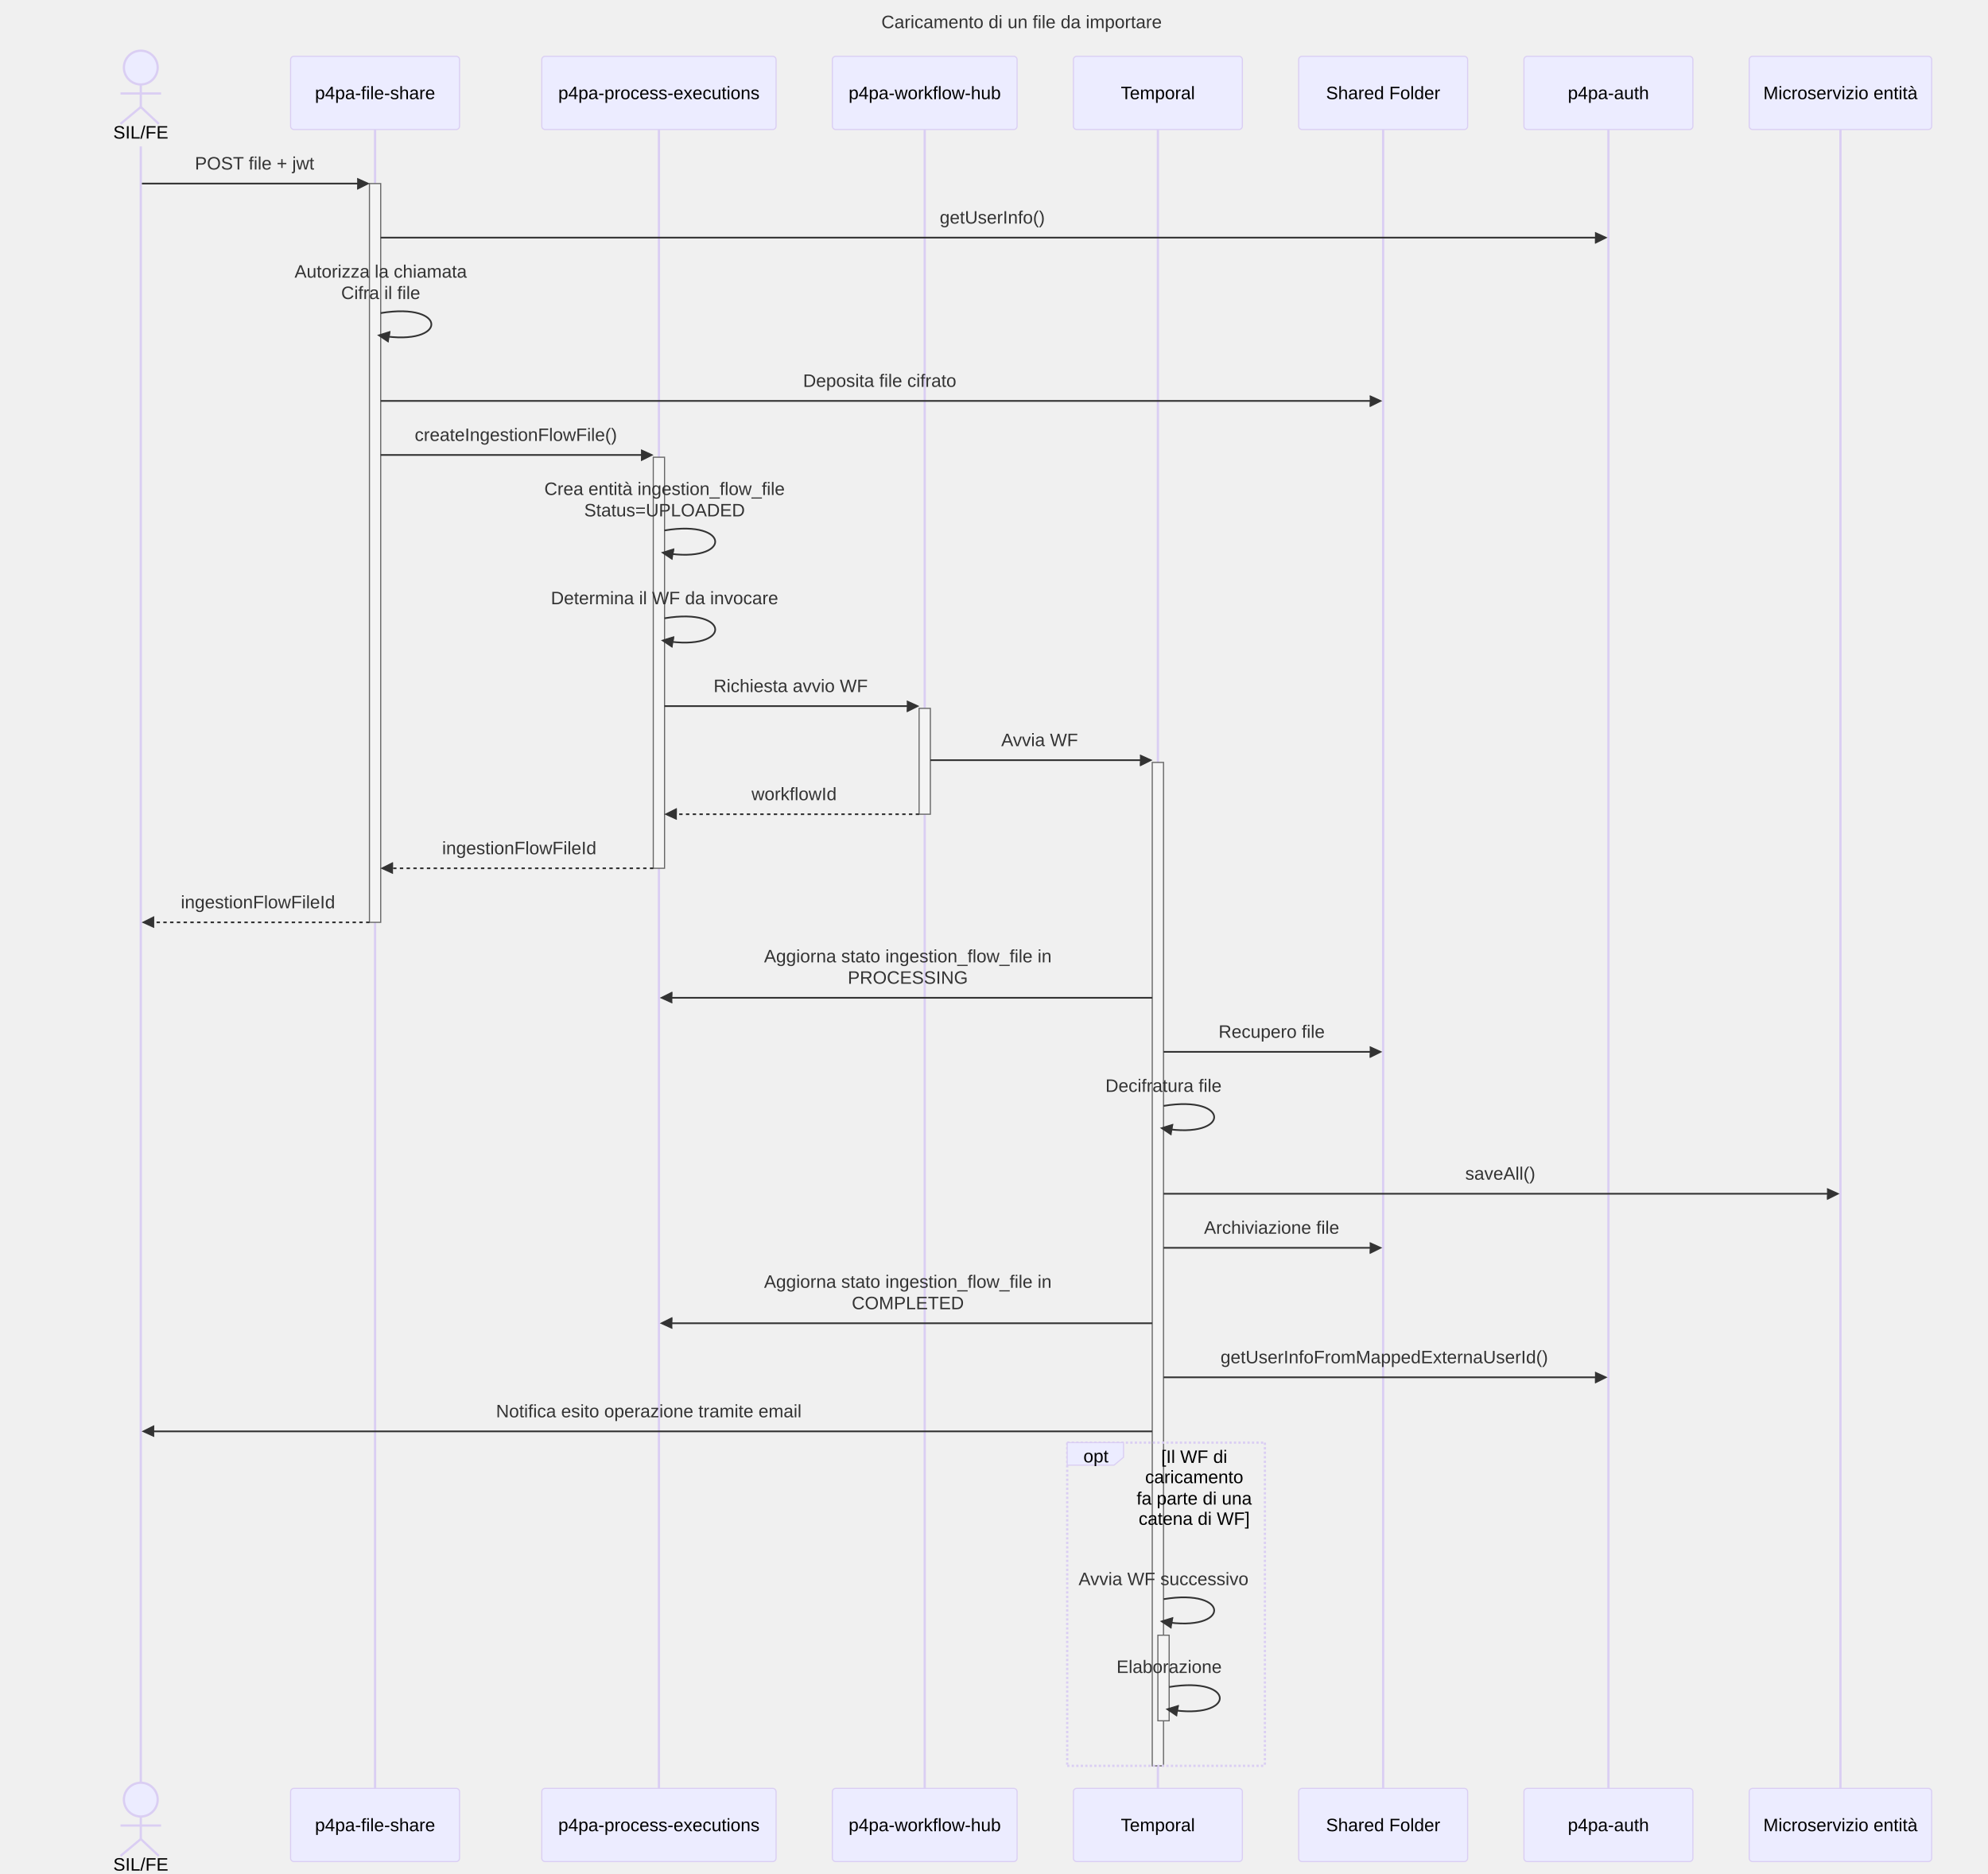
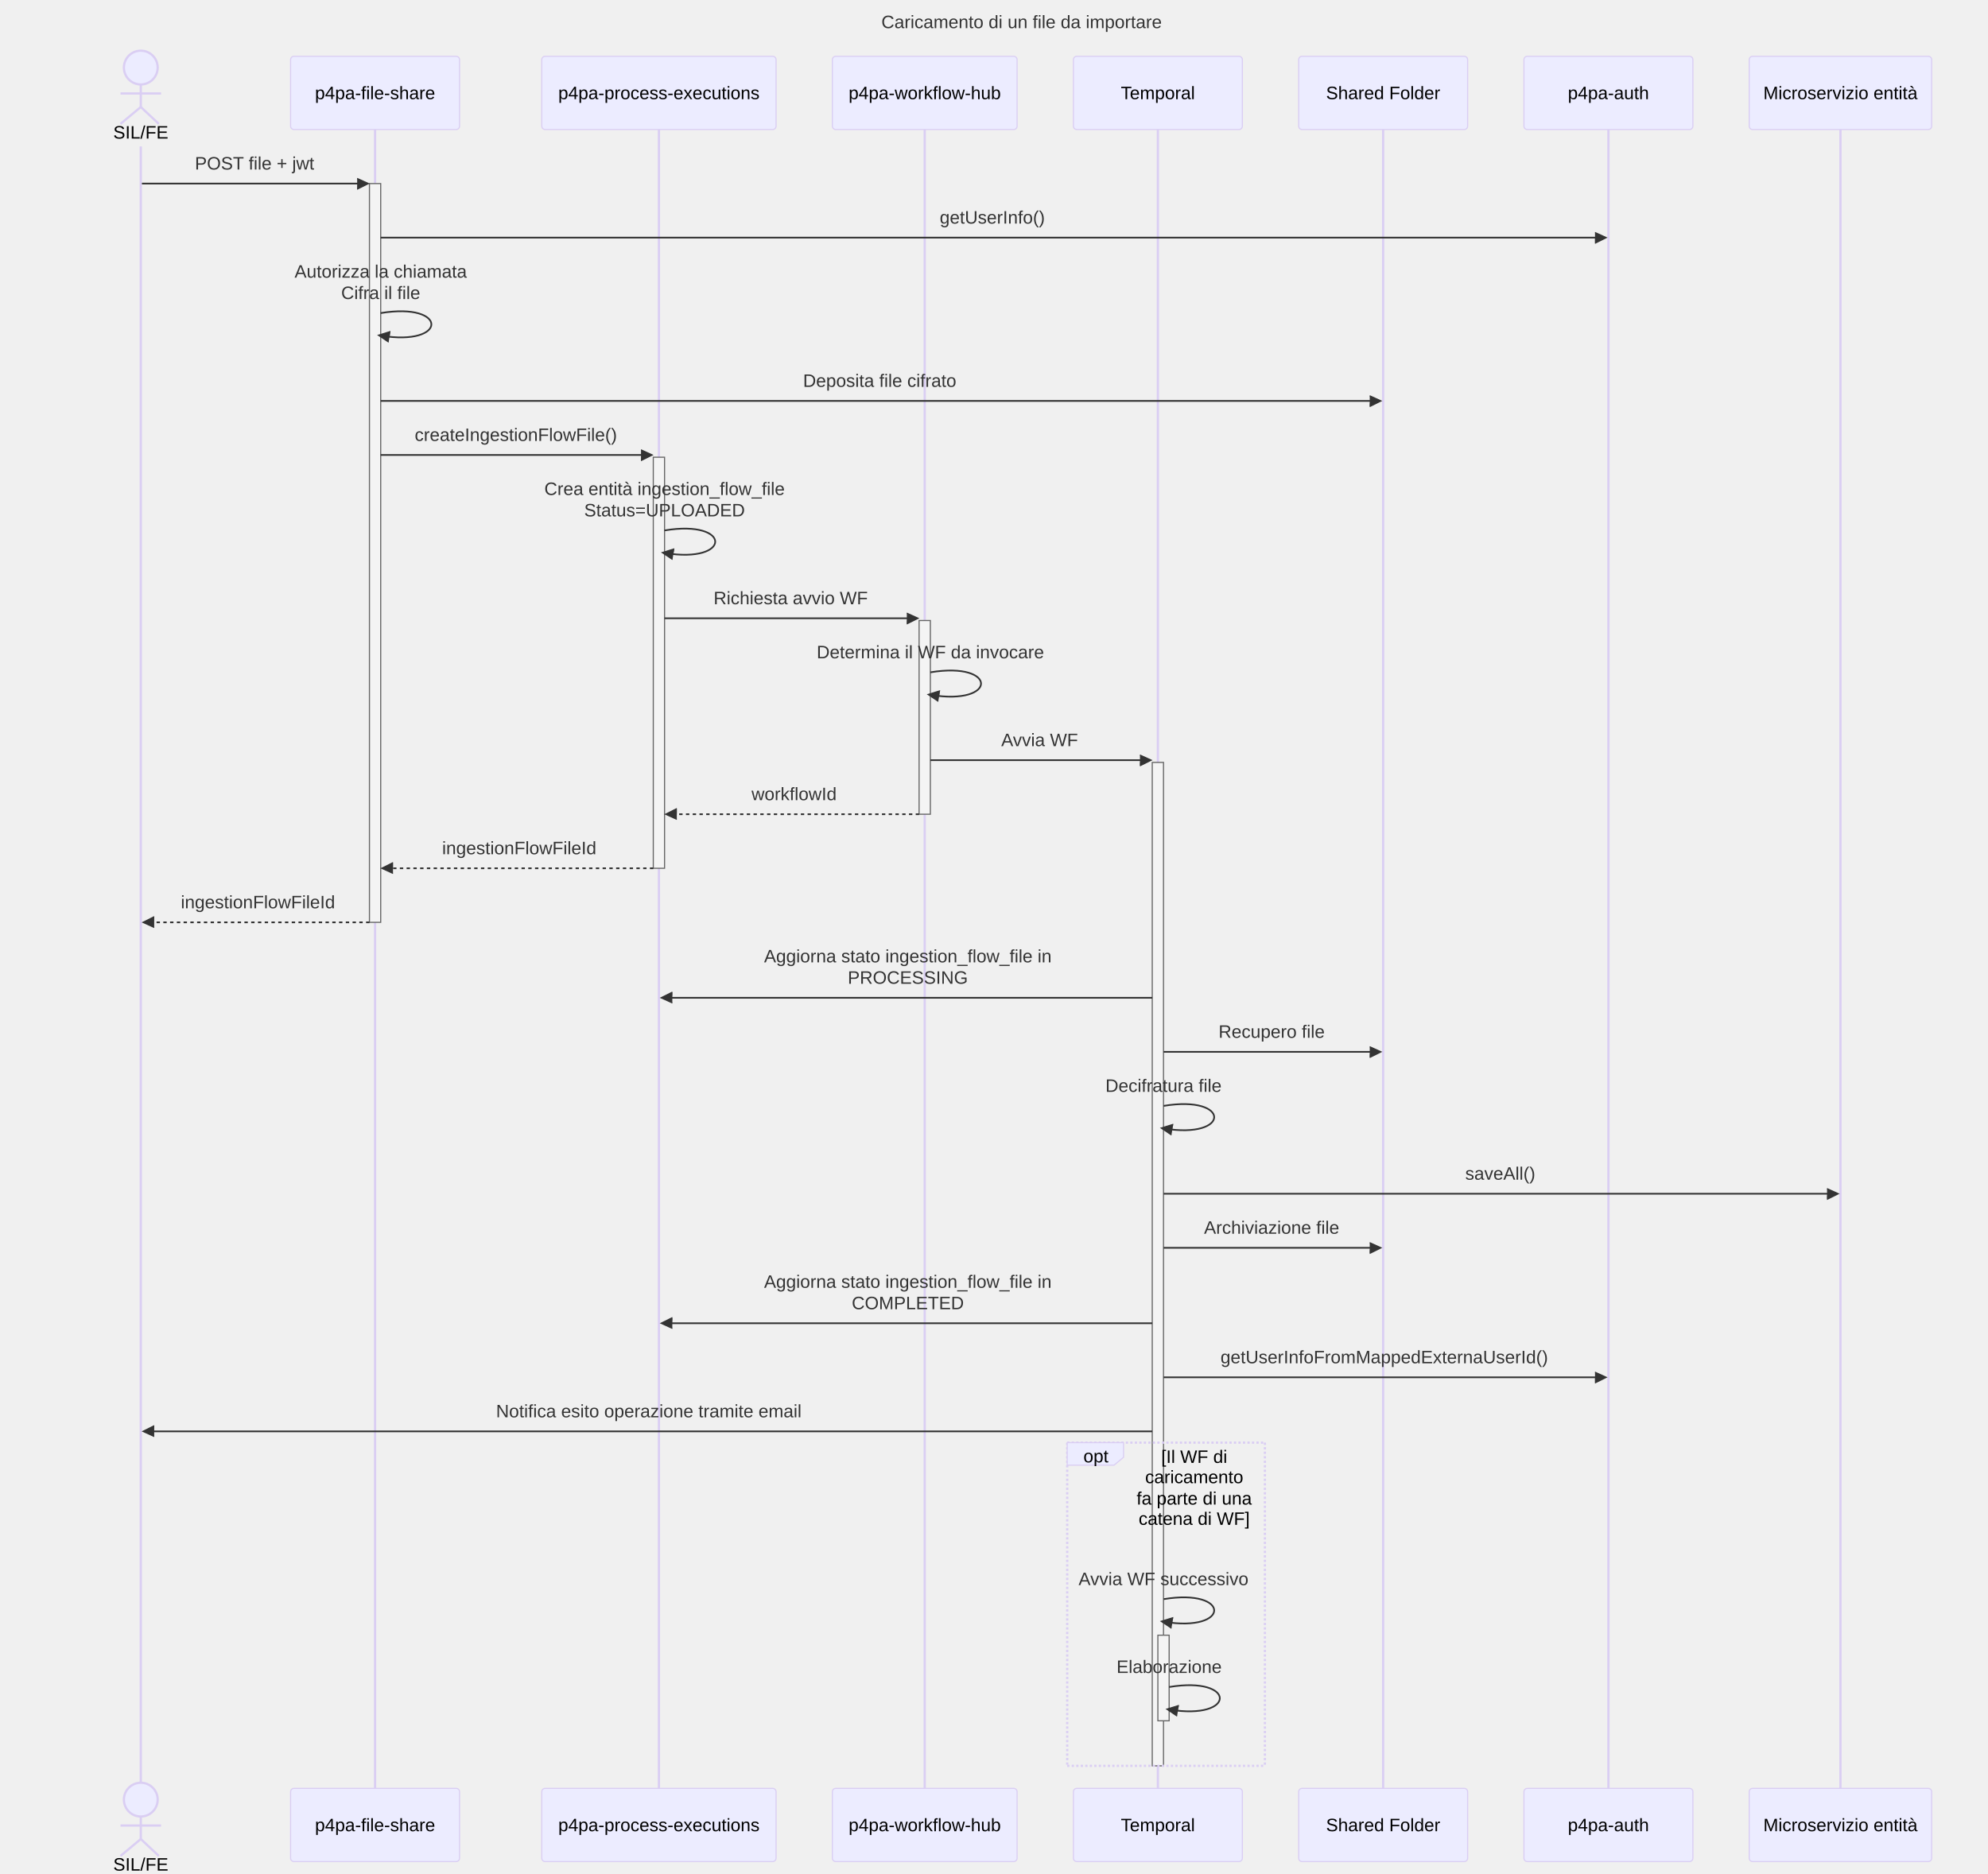
<svg xmlns="http://www.w3.org/2000/svg" aria-roledescription="sequence" role="graphics-document document" viewBox="-50 -50 1765 1664" style="max-width: 100%;" width="100%" id="graph-div" height="100%">
  <g>
    <rect class="actor actor-bottom" ry="3" rx="3" name="MS_ENTITY" height="65" width="162" stroke="#666" fill="#eaeaea" y="1538" x="1503" />
    <text style="text-anchor: middle; font-size: 16px; font-weight: 400;" class="actor actor-box" alignment-baseline="central" dominant-baseline="central" y="1570.5" x="1584">
      <tspan dy="0" x="1584">Microservizio entità</tspan>
    </text>
  </g>
  <g>
    <rect class="actor actor-bottom" ry="3" rx="3" name="MS_AUTH" height="65" width="150" stroke="#666" fill="#eaeaea" y="1538" x="1303" />
    <text style="text-anchor: middle; font-size: 16px; font-weight: 400;" class="actor actor-box" alignment-baseline="central" dominant-baseline="central" y="1570.5" x="1378">
      <tspan dy="0" x="1378">p4pa-auth</tspan>
    </text>
  </g>
  <g>
    <rect class="actor actor-bottom" ry="3" rx="3" name="SHARED" height="65" width="150" stroke="#666" fill="#eaeaea" y="1538" x="1103" />
    <text style="text-anchor: middle; font-size: 16px; font-weight: 400;" class="actor actor-box" alignment-baseline="central" dominant-baseline="central" y="1570.5" x="1178">
      <tspan dy="0" x="1178">Shared Folder</tspan>
    </text>
  </g>
  <g>
    <rect class="actor actor-bottom" ry="3" rx="3" name="WF" height="65" width="150" stroke="#666" fill="#eaeaea" y="1538" x="903" />
    <text style="text-anchor: middle; font-size: 16px; font-weight: 400;" class="actor actor-box" alignment-baseline="central" dominant-baseline="central" y="1570.5" x="978">
      <tspan dy="0" x="978">Temporal</tspan>
    </text>
  </g>
  <g>
    <rect class="actor actor-bottom" ry="3" rx="3" name="MS_WF" height="65" width="164" stroke="#666" fill="#eaeaea" y="1538" x="689" />
    <text style="text-anchor: middle; font-size: 16px; font-weight: 400;" class="actor actor-box" alignment-baseline="central" dominant-baseline="central" y="1570.5" x="771">
      <tspan dy="0" x="771">p4pa-workflow-hub</tspan>
    </text>
  </g>
  <g>
    <rect class="actor actor-bottom" ry="3" rx="3" name="MS_PROCESS_EXECUTIONS" height="65" width="208" stroke="#666" fill="#eaeaea" y="1538" x="431" />
    <text style="text-anchor: middle; font-size: 16px; font-weight: 400;" class="actor actor-box" alignment-baseline="central" dominant-baseline="central" y="1570.5" x="535">
      <tspan dy="0" x="535">p4pa-process-executions</tspan>
    </text>
  </g>
  <g>
    <rect class="actor actor-bottom" ry="3" rx="3" name="MS_FILESHARE" height="65" width="150" stroke="#666" fill="#eaeaea" y="1538" x="208" />
    <text style="text-anchor: middle; font-size: 16px; font-weight: 400;" class="actor actor-box" alignment-baseline="central" dominant-baseline="central" y="1570.5" x="283">
      <tspan dy="0" x="283">p4pa-file-share</tspan>
    </text>
  </g>
  <g />
  <g>
-     <line name="MS_ENTITY" stroke="#999" stroke-width="0.5px" class="actor-line 200" y2="1538" x2="1584" y1="65" x1="1584" id="actor13730" />
-     <g id="root-13730">
+     <line name="MS_ENTITY" stroke="#999" stroke-width="0.5px" class="actor-line 200" y2="1538" x2="1584" y1="65" x1="1584" id="actor56" />
+     <g id="root-56">
      <rect class="actor actor-top" ry="3" rx="3" name="MS_ENTITY" height="65" width="162" stroke="#666" fill="#eaeaea" y="0" x="1503" />
      <text style="text-anchor: middle; font-size: 16px; font-weight: 400;" class="actor actor-box" alignment-baseline="central" dominant-baseline="central" y="32.5" x="1584">
        <tspan dy="0" x="1584">Microservizio entità</tspan>
      </text>
    </g>
  </g>
  <g>
-     <line name="MS_AUTH" stroke="#999" stroke-width="0.5px" class="actor-line 200" y2="1538" x2="1378" y1="65" x1="1378" id="actor13729" />
-     <g id="root-13729">
+     <line name="MS_AUTH" stroke="#999" stroke-width="0.5px" class="actor-line 200" y2="1538" x2="1378" y1="65" x1="1378" id="actor55" />
+     <g id="root-55">
      <rect class="actor actor-top" ry="3" rx="3" name="MS_AUTH" height="65" width="150" stroke="#666" fill="#eaeaea" y="0" x="1303" />
      <text style="text-anchor: middle; font-size: 16px; font-weight: 400;" class="actor actor-box" alignment-baseline="central" dominant-baseline="central" y="32.5" x="1378">
        <tspan dy="0" x="1378">p4pa-auth</tspan>
      </text>
    </g>
  </g>
  <g>
-     <line name="SHARED" stroke="#999" stroke-width="0.5px" class="actor-line 200" y2="1538" x2="1178" y1="65" x1="1178" id="actor13728" />
-     <g id="root-13728">
+     <line name="SHARED" stroke="#999" stroke-width="0.5px" class="actor-line 200" y2="1538" x2="1178" y1="65" x1="1178" id="actor54" />
+     <g id="root-54">
      <rect class="actor actor-top" ry="3" rx="3" name="SHARED" height="65" width="150" stroke="#666" fill="#eaeaea" y="0" x="1103" />
      <text style="text-anchor: middle; font-size: 16px; font-weight: 400;" class="actor actor-box" alignment-baseline="central" dominant-baseline="central" y="32.5" x="1178">
        <tspan dy="0" x="1178">Shared Folder</tspan>
      </text>
    </g>
  </g>
  <g>
-     <line name="WF" stroke="#999" stroke-width="0.5px" class="actor-line 200" y2="1538" x2="978" y1="65" x1="978" id="actor13727" />
-     <g id="root-13727">
+     <line name="WF" stroke="#999" stroke-width="0.5px" class="actor-line 200" y2="1538" x2="978" y1="65" x1="978" id="actor53" />
+     <g id="root-53">
      <rect class="actor actor-top" ry="3" rx="3" name="WF" height="65" width="150" stroke="#666" fill="#eaeaea" y="0" x="903" />
      <text style="text-anchor: middle; font-size: 16px; font-weight: 400;" class="actor actor-box" alignment-baseline="central" dominant-baseline="central" y="32.5" x="978">
        <tspan dy="0" x="978">Temporal</tspan>
      </text>
    </g>
  </g>
  <g>
-     <line name="MS_WF" stroke="#999" stroke-width="0.5px" class="actor-line 200" y2="1538" x2="771" y1="65" x1="771" id="actor13726" />
-     <g id="root-13726">
+     <line name="MS_WF" stroke="#999" stroke-width="0.5px" class="actor-line 200" y2="1538" x2="771" y1="65" x1="771" id="actor52" />
+     <g id="root-52">
      <rect class="actor actor-top" ry="3" rx="3" name="MS_WF" height="65" width="164" stroke="#666" fill="#eaeaea" y="0" x="689" />
      <text style="text-anchor: middle; font-size: 16px; font-weight: 400;" class="actor actor-box" alignment-baseline="central" dominant-baseline="central" y="32.5" x="771">
        <tspan dy="0" x="771">p4pa-workflow-hub</tspan>
      </text>
    </g>
  </g>
  <g>
-     <line name="MS_PROCESS_EXECUTIONS" stroke="#999" stroke-width="0.5px" class="actor-line 200" y2="1538" x2="535" y1="65" x1="535" id="actor13725" />
-     <g id="root-13725">
+     <line name="MS_PROCESS_EXECUTIONS" stroke="#999" stroke-width="0.5px" class="actor-line 200" y2="1538" x2="535" y1="65" x1="535" id="actor51" />
+     <g id="root-51">
      <rect class="actor actor-top" ry="3" rx="3" name="MS_PROCESS_EXECUTIONS" height="65" width="208" stroke="#666" fill="#eaeaea" y="0" x="431" />
      <text style="text-anchor: middle; font-size: 16px; font-weight: 400;" class="actor actor-box" alignment-baseline="central" dominant-baseline="central" y="32.5" x="535">
        <tspan dy="0" x="535">p4pa-process-executions</tspan>
      </text>
    </g>
  </g>
  <g>
-     <line name="MS_FILESHARE" stroke="#999" stroke-width="0.5px" class="actor-line 200" y2="1538" x2="283" y1="65" x1="283" id="actor13724" />
-     <g id="root-13724">
+     <line name="MS_FILESHARE" stroke="#999" stroke-width="0.5px" class="actor-line 200" y2="1538" x2="283" y1="65" x1="283" id="actor50" />
+     <g id="root-50">
      <rect class="actor actor-top" ry="3" rx="3" name="MS_FILESHARE" height="65" width="150" stroke="#666" fill="#eaeaea" y="0" x="208" />
      <text style="text-anchor: middle; font-size: 16px; font-weight: 400;" class="actor actor-box" alignment-baseline="central" dominant-baseline="central" y="32.5" x="283">
        <tspan dy="0" x="283">p4pa-file-share</tspan>
      </text>
    </g>
  </g>
  <g>
-     <line name="CLIENT" stroke="#999" stroke-width="0.5px" class="actor-line 200" y2="1538" x2="75" y1="80" x1="75" id="actor13723" />
+     <line name="CLIENT" stroke="#999" stroke-width="0.5px" class="actor-line 200" y2="1538" x2="75" y1="80" x1="75" id="actor49" />
  </g>
  <style>#graph-div{font-family:"trebuchet ms",verdana,arial,sans-serif;font-size:16px;fill:#333;}#graph-div .error-icon{fill:#552222;}#graph-div .error-text{fill:#552222;stroke:#552222;}#graph-div .edge-thickness-normal{stroke-width:1px;}#graph-div .edge-thickness-thick{stroke-width:3.5px;}#graph-div .edge-pattern-solid{stroke-dasharray:0;}#graph-div .edge-thickness-invisible{stroke-width:0;fill:none;}#graph-div .edge-pattern-dashed{stroke-dasharray:3;}#graph-div .edge-pattern-dotted{stroke-dasharray:2;}#graph-div .marker{fill:#333333;stroke:#333333;}#graph-div .marker.cross{stroke:#333333;}#graph-div svg{font-family:"trebuchet ms",verdana,arial,sans-serif;font-size:16px;}#graph-div p{margin:0;}#graph-div .actor{stroke:hsl(259.626, 59.777%, 87.902%);fill:#ECECFF;}#graph-div text.actor&gt;tspan{fill:black;stroke:none;}#graph-div .actor-line{stroke:hsl(259.626, 59.777%, 87.902%);}#graph-div .messageLine0{stroke-width:1.5;stroke-dasharray:none;stroke:#333;}#graph-div .messageLine1{stroke-width:1.5;stroke-dasharray:2,2;stroke:#333;}#graph-div #arrowhead path{fill:#333;stroke:#333;}#graph-div .sequenceNumber{fill:white;}#graph-div #sequencenumber{fill:#333;}#graph-div #crosshead path{fill:#333;stroke:#333;}#graph-div .messageText{fill:#333;stroke:none;}#graph-div .labelBox{stroke:hsl(259.626, 59.777%, 87.902%);fill:#ECECFF;}#graph-div .labelText,#graph-div .labelText&gt;tspan{fill:black;stroke:none;}#graph-div .loopText,#graph-div .loopText&gt;tspan{fill:black;stroke:none;}#graph-div .loopLine{stroke-width:2px;stroke-dasharray:2,2;stroke:hsl(259.626, 59.777%, 87.902%);fill:hsl(259.626, 59.777%, 87.902%);}#graph-div .note{stroke:#aaaa33;fill:#fff5ad;}#graph-div .noteText,#graph-div .noteText&gt;tspan{fill:black;stroke:none;}#graph-div .activation0{fill:#f4f4f4;stroke:#666;}#graph-div .activation1{fill:#f4f4f4;stroke:#666;}#graph-div .activation2{fill:#f4f4f4;stroke:#666;}#graph-div .actorPopupMenu{position:absolute;}#graph-div .actorPopupMenuPanel{position:absolute;fill:#ECECFF;box-shadow:0px 8px 16px 0px rgba(0,0,0,0.2);filter:drop-shadow(3px 5px 2px rgb(0 0 0 / 0.4));}#graph-div .actor-man line{stroke:hsl(259.626, 59.777%, 87.902%);fill:#ECECFF;}#graph-div .actor-man circle,#graph-div line{stroke:hsl(259.626, 59.777%, 87.902%);fill:#ECECFF;stroke-width:2px;}#graph-div :root{--mermaid-font-family:"trebuchet ms",verdana,arial,sans-serif;}</style>
  <g />
  <defs>
    <symbol height="24" width="24" id="computer">
      <path d="M2 2v13h20v-13h-20zm18 11h-16v-9h16v9zm-10.228 6l.466-1h3.524l.467 1h-4.457zm14.228 3h-24l2-6h2.104l-1.33 4h18.45l-1.297-4h2.073l2 6zm-5-10h-14v-7h14v7z" transform="scale(.5)" />
    </symbol>
  </defs>
  <defs>
    <symbol clip-rule="evenodd" fill-rule="evenodd" id="database">
      <path d="M12.258.001l.256.004.255.005.253.008.251.01.249.012.247.015.246.016.242.019.241.02.239.023.236.024.233.027.231.028.229.031.225.032.223.034.22.036.217.038.214.04.211.041.208.043.205.045.201.046.198.048.194.05.191.051.187.053.183.054.18.056.175.057.172.059.168.06.163.061.16.063.155.064.15.066.074.033.073.033.071.034.07.034.069.035.068.035.067.035.066.035.064.036.064.036.062.036.06.036.06.037.058.037.058.037.055.038.055.038.053.038.052.038.051.039.05.039.048.039.047.039.045.04.044.04.043.04.041.04.04.041.039.041.037.041.036.041.034.041.033.042.032.042.03.042.029.042.027.042.026.043.024.043.023.043.021.043.02.043.018.044.017.043.015.044.013.044.012.044.011.045.009.044.007.045.006.045.004.045.002.045.001.045v17l-.001.045-.002.045-.004.045-.006.045-.007.045-.009.044-.011.045-.012.044-.013.044-.015.044-.017.043-.018.044-.02.043-.021.043-.023.043-.024.043-.026.043-.027.042-.029.042-.03.042-.032.042-.033.042-.034.041-.036.041-.037.041-.039.041-.04.041-.041.04-.043.04-.044.04-.045.04-.047.039-.048.039-.05.039-.051.039-.052.038-.053.038-.055.038-.055.038-.058.037-.058.037-.06.037-.06.036-.062.036-.064.036-.064.036-.066.035-.067.035-.068.035-.069.035-.07.034-.071.034-.073.033-.074.033-.15.066-.155.064-.16.063-.163.061-.168.06-.172.059-.175.057-.18.056-.183.054-.187.053-.191.051-.194.05-.198.048-.201.046-.205.045-.208.043-.211.041-.214.04-.217.038-.22.036-.223.034-.225.032-.229.031-.231.028-.233.027-.236.024-.239.023-.241.02-.242.019-.246.016-.247.015-.249.012-.251.01-.253.008-.255.005-.256.004-.258.001-.258-.001-.256-.004-.255-.005-.253-.008-.251-.01-.249-.012-.247-.015-.245-.016-.243-.019-.241-.02-.238-.023-.236-.024-.234-.027-.231-.028-.228-.031-.226-.032-.223-.034-.22-.036-.217-.038-.214-.04-.211-.041-.208-.043-.204-.045-.201-.046-.198-.048-.195-.05-.19-.051-.187-.053-.184-.054-.179-.056-.176-.057-.172-.059-.167-.06-.164-.061-.159-.063-.155-.064-.151-.066-.074-.033-.072-.033-.072-.034-.07-.034-.069-.035-.068-.035-.067-.035-.066-.035-.064-.036-.063-.036-.062-.036-.061-.036-.06-.037-.058-.037-.057-.037-.056-.038-.055-.038-.053-.038-.052-.038-.051-.039-.049-.039-.049-.039-.046-.039-.046-.04-.044-.04-.043-.04-.041-.04-.04-.041-.039-.041-.037-.041-.036-.041-.034-.041-.033-.042-.032-.042-.03-.042-.029-.042-.027-.042-.026-.043-.024-.043-.023-.043-.021-.043-.02-.043-.018-.044-.017-.043-.015-.044-.013-.044-.012-.044-.011-.045-.009-.044-.007-.045-.006-.045-.004-.045-.002-.045-.001-.045v-17l.001-.045.002-.045.004-.045.006-.045.007-.045.009-.044.011-.045.012-.044.013-.044.015-.044.017-.043.018-.044.02-.043.021-.043.023-.043.024-.043.026-.043.027-.042.029-.042.03-.042.032-.042.033-.042.034-.041.036-.041.037-.041.039-.041.04-.041.041-.04.043-.04.044-.04.046-.04.046-.039.049-.039.049-.039.051-.039.052-.038.053-.038.055-.038.056-.038.057-.037.058-.037.06-.037.061-.036.062-.036.063-.036.064-.036.066-.035.067-.035.068-.035.069-.035.07-.034.072-.034.072-.033.074-.033.151-.066.155-.064.159-.063.164-.061.167-.06.172-.059.176-.057.179-.056.184-.054.187-.053.19-.051.195-.05.198-.048.201-.046.204-.045.208-.043.211-.041.214-.04.217-.038.22-.036.223-.034.226-.032.228-.031.231-.028.234-.027.236-.024.238-.023.241-.02.243-.019.245-.016.247-.015.249-.012.251-.01.253-.008.255-.005.256-.004.258-.001.258.001zm-9.258 20.499v.01l.001.021.003.021.004.022.005.021.006.022.007.022.009.023.01.022.011.023.012.023.013.023.015.023.016.024.017.023.018.024.019.024.021.024.022.025.023.024.024.025.052.049.056.05.061.051.066.051.07.051.075.051.079.052.084.052.088.052.092.052.097.052.102.051.105.052.11.052.114.051.119.051.123.051.127.05.131.05.135.05.139.048.144.049.147.047.152.047.155.047.16.045.163.045.167.043.171.043.176.041.178.041.183.039.187.039.19.037.194.035.197.035.202.033.204.031.209.03.212.029.216.027.219.025.222.024.226.021.23.02.233.018.236.016.24.015.243.012.246.01.249.008.253.005.256.004.259.001.26-.001.257-.004.254-.005.25-.008.247-.011.244-.012.241-.014.237-.016.233-.018.231-.021.226-.021.224-.024.22-.026.216-.027.212-.028.21-.031.205-.031.202-.034.198-.034.194-.036.191-.037.187-.039.183-.04.179-.04.175-.042.172-.043.168-.044.163-.045.16-.046.155-.046.152-.047.148-.048.143-.049.139-.049.136-.05.131-.05.126-.05.123-.051.118-.052.114-.051.11-.052.106-.052.101-.052.096-.052.092-.052.088-.053.083-.051.079-.052.074-.052.07-.051.065-.051.06-.051.056-.05.051-.05.023-.024.023-.025.021-.024.02-.024.019-.024.018-.024.017-.024.015-.023.014-.024.013-.023.012-.023.01-.023.01-.022.008-.022.006-.022.006-.022.004-.022.004-.021.001-.021.001-.021v-4.127l-.077.055-.08.053-.083.054-.085.053-.087.052-.09.052-.093.051-.095.05-.097.05-.1.049-.102.049-.105.048-.106.047-.109.047-.111.046-.114.045-.115.045-.118.044-.12.043-.122.042-.124.042-.126.041-.128.04-.13.04-.132.038-.134.038-.135.037-.138.037-.139.035-.142.035-.143.034-.144.033-.147.032-.148.031-.15.03-.151.03-.153.029-.154.027-.156.027-.158.026-.159.025-.161.024-.162.023-.163.022-.165.021-.166.02-.167.019-.169.018-.169.017-.171.016-.173.015-.173.014-.175.013-.175.012-.177.011-.178.01-.179.008-.179.008-.181.006-.182.005-.182.004-.184.003-.184.002h-.37l-.184-.002-.184-.003-.182-.004-.182-.005-.181-.006-.179-.008-.179-.008-.178-.01-.176-.011-.176-.012-.175-.013-.173-.014-.172-.015-.171-.016-.17-.017-.169-.018-.167-.019-.166-.02-.165-.021-.163-.022-.162-.023-.161-.024-.159-.025-.157-.026-.156-.027-.155-.027-.153-.029-.151-.03-.15-.03-.148-.031-.146-.032-.145-.033-.143-.034-.141-.035-.14-.035-.137-.037-.136-.037-.134-.038-.132-.038-.13-.04-.128-.04-.126-.041-.124-.042-.122-.042-.12-.044-.117-.043-.116-.045-.113-.045-.112-.046-.109-.047-.106-.047-.105-.048-.102-.049-.1-.049-.097-.05-.095-.05-.093-.052-.09-.051-.087-.052-.085-.053-.083-.054-.08-.054-.077-.054v4.127zm0-5.654v.011l.001.021.003.021.004.021.005.022.006.022.007.022.009.022.01.022.011.023.012.023.013.023.015.024.016.023.017.024.018.024.019.024.021.024.022.024.023.025.024.024.052.05.056.05.061.05.066.051.07.051.075.052.079.051.084.052.088.052.092.052.097.052.102.052.105.052.11.051.114.051.119.052.123.05.127.051.131.05.135.049.139.049.144.048.147.048.152.047.155.046.16.045.163.045.167.044.171.042.176.042.178.04.183.04.187.038.19.037.194.036.197.034.202.033.204.032.209.03.212.028.216.027.219.025.222.024.226.022.23.02.233.018.236.016.24.014.243.012.246.01.249.008.253.006.256.003.259.001.26-.001.257-.003.254-.006.25-.008.247-.01.244-.012.241-.015.237-.016.233-.018.231-.02.226-.022.224-.024.22-.025.216-.027.212-.029.21-.03.205-.032.202-.033.198-.035.194-.036.191-.037.187-.039.183-.039.179-.041.175-.042.172-.043.168-.044.163-.045.16-.045.155-.047.152-.047.148-.048.143-.048.139-.05.136-.049.131-.05.126-.051.123-.051.118-.051.114-.052.11-.052.106-.052.101-.052.096-.052.092-.052.088-.052.083-.052.079-.052.074-.051.07-.052.065-.051.06-.05.056-.051.051-.049.023-.025.023-.024.021-.025.02-.024.019-.024.018-.024.017-.024.015-.023.014-.023.013-.024.012-.022.01-.023.01-.023.008-.022.006-.022.006-.022.004-.021.004-.022.001-.021.001-.021v-4.139l-.077.054-.08.054-.083.054-.085.052-.087.053-.09.051-.093.051-.095.051-.097.05-.1.049-.102.049-.105.048-.106.047-.109.047-.111.046-.114.045-.115.044-.118.044-.12.044-.122.042-.124.042-.126.041-.128.04-.13.039-.132.039-.134.038-.135.037-.138.036-.139.036-.142.035-.143.033-.144.033-.147.033-.148.031-.15.03-.151.03-.153.028-.154.028-.156.027-.158.026-.159.025-.161.024-.162.023-.163.022-.165.021-.166.02-.167.019-.169.018-.169.017-.171.016-.173.015-.173.014-.175.013-.175.012-.177.011-.178.009-.179.009-.179.007-.181.007-.182.005-.182.004-.184.003-.184.002h-.37l-.184-.002-.184-.003-.182-.004-.182-.005-.181-.007-.179-.007-.179-.009-.178-.009-.176-.011-.176-.012-.175-.013-.173-.014-.172-.015-.171-.016-.17-.017-.169-.018-.167-.019-.166-.02-.165-.021-.163-.022-.162-.023-.161-.024-.159-.025-.157-.026-.156-.027-.155-.028-.153-.028-.151-.03-.15-.03-.148-.031-.146-.033-.145-.033-.143-.033-.141-.035-.14-.036-.137-.036-.136-.037-.134-.038-.132-.039-.13-.039-.128-.04-.126-.041-.124-.042-.122-.043-.12-.043-.117-.044-.116-.044-.113-.046-.112-.046-.109-.046-.106-.047-.105-.048-.102-.049-.1-.049-.097-.05-.095-.051-.093-.051-.09-.051-.087-.053-.085-.052-.083-.054-.08-.054-.077-.054v4.139zm0-5.666v.011l.001.02.003.022.004.021.005.022.006.021.007.022.009.023.01.022.011.023.012.023.013.023.015.023.016.024.017.024.018.023.019.024.021.025.022.024.023.024.024.025.052.05.056.05.061.05.066.051.07.051.075.052.079.051.084.052.088.052.092.052.097.052.102.052.105.051.11.052.114.051.119.051.123.051.127.05.131.05.135.05.139.049.144.048.147.048.152.047.155.046.16.045.163.045.167.043.171.043.176.042.178.04.183.04.187.038.19.037.194.036.197.034.202.033.204.032.209.03.212.028.216.027.219.025.222.024.226.021.23.02.233.018.236.017.24.014.243.012.246.01.249.008.253.006.256.003.259.001.26-.001.257-.003.254-.006.25-.008.247-.01.244-.013.241-.014.237-.016.233-.018.231-.02.226-.022.224-.024.22-.025.216-.027.212-.029.21-.03.205-.032.202-.033.198-.035.194-.036.191-.037.187-.039.183-.039.179-.041.175-.042.172-.043.168-.044.163-.045.16-.045.155-.047.152-.047.148-.048.143-.049.139-.049.136-.049.131-.051.126-.05.123-.051.118-.052.114-.051.11-.052.106-.052.101-.052.096-.052.092-.052.088-.052.083-.052.079-.052.074-.052.07-.051.065-.051.06-.051.056-.05.051-.049.023-.025.023-.025.021-.024.02-.024.019-.024.018-.024.017-.024.015-.023.014-.024.013-.023.012-.023.01-.022.01-.023.008-.022.006-.022.006-.022.004-.022.004-.021.001-.021.001-.021v-4.153l-.077.054-.08.054-.083.053-.085.053-.087.053-.09.051-.093.051-.095.051-.097.05-.1.049-.102.048-.105.048-.106.048-.109.046-.111.046-.114.046-.115.044-.118.044-.12.043-.122.043-.124.042-.126.041-.128.04-.13.039-.132.039-.134.038-.135.037-.138.036-.139.036-.142.034-.143.034-.144.033-.147.032-.148.032-.15.03-.151.03-.153.028-.154.028-.156.027-.158.026-.159.024-.161.024-.162.023-.163.023-.165.021-.166.02-.167.019-.169.018-.169.017-.171.016-.173.015-.173.014-.175.013-.175.012-.177.01-.178.01-.179.009-.179.007-.181.006-.182.006-.182.004-.184.003-.184.001-.185.001-.185-.001-.184-.001-.184-.003-.182-.004-.182-.006-.181-.006-.179-.007-.179-.009-.178-.01-.176-.01-.176-.012-.175-.013-.173-.014-.172-.015-.171-.016-.17-.017-.169-.018-.167-.019-.166-.02-.165-.021-.163-.023-.162-.023-.161-.024-.159-.024-.157-.026-.156-.027-.155-.028-.153-.028-.151-.03-.15-.03-.148-.032-.146-.032-.145-.033-.143-.034-.141-.034-.14-.036-.137-.036-.136-.037-.134-.038-.132-.039-.13-.039-.128-.041-.126-.041-.124-.041-.122-.043-.12-.043-.117-.044-.116-.044-.113-.046-.112-.046-.109-.046-.106-.048-.105-.048-.102-.048-.1-.05-.097-.049-.095-.051-.093-.051-.09-.052-.087-.052-.085-.053-.083-.053-.08-.054-.077-.054v4.153zm8.74-8.179l-.257.004-.254.005-.25.008-.247.011-.244.012-.241.014-.237.016-.233.018-.231.021-.226.022-.224.023-.22.026-.216.027-.212.028-.21.031-.205.032-.202.033-.198.034-.194.036-.191.038-.187.038-.183.04-.179.041-.175.042-.172.043-.168.043-.163.045-.16.046-.155.046-.152.048-.148.048-.143.048-.139.049-.136.05-.131.05-.126.051-.123.051-.118.051-.114.052-.11.052-.106.052-.101.052-.096.052-.092.052-.088.052-.083.052-.079.052-.074.051-.07.052-.065.051-.06.05-.056.05-.051.05-.023.025-.023.024-.021.024-.02.025-.019.024-.018.024-.017.023-.015.024-.014.023-.013.023-.012.023-.01.023-.01.022-.008.022-.006.023-.006.021-.004.022-.004.021-.001.021-.001.021.001.021.001.021.004.021.004.022.006.021.006.023.008.022.01.022.01.023.012.023.013.023.014.023.015.024.017.023.018.024.019.024.02.025.021.024.023.024.023.025.051.05.056.05.06.05.065.051.07.052.074.051.079.052.083.052.088.052.092.052.096.052.101.052.106.052.11.052.114.052.118.051.123.051.126.051.131.05.136.05.139.049.143.048.148.048.152.048.155.046.16.046.163.045.168.043.172.043.175.042.179.041.183.04.187.038.191.038.194.036.198.034.202.033.205.032.21.031.212.028.216.027.22.026.224.023.226.022.231.021.233.018.237.016.241.014.244.012.247.011.25.008.254.005.257.004.26.001.26-.001.257-.004.254-.005.25-.008.247-.011.244-.012.241-.014.237-.016.233-.018.231-.021.226-.022.224-.023.22-.026.216-.027.212-.028.21-.031.205-.032.202-.033.198-.034.194-.036.191-.038.187-.038.183-.04.179-.041.175-.042.172-.043.168-.043.163-.045.16-.046.155-.046.152-.048.148-.048.143-.048.139-.049.136-.05.131-.05.126-.051.123-.051.118-.051.114-.052.11-.052.106-.052.101-.052.096-.052.092-.052.088-.052.083-.052.079-.052.074-.051.07-.052.065-.051.06-.05.056-.05.051-.05.023-.025.023-.024.021-.024.02-.025.019-.024.018-.024.017-.023.015-.024.014-.023.013-.023.012-.023.01-.023.01-.022.008-.022.006-.023.006-.021.004-.022.004-.021.001-.021.001-.021-.001-.021-.001-.021-.004-.021-.004-.022-.006-.021-.006-.023-.008-.022-.01-.022-.01-.023-.012-.023-.013-.023-.014-.023-.015-.024-.017-.023-.018-.024-.019-.024-.02-.025-.021-.024-.023-.024-.023-.025-.051-.05-.056-.05-.06-.05-.065-.051-.07-.052-.074-.051-.079-.052-.083-.052-.088-.052-.092-.052-.096-.052-.101-.052-.106-.052-.11-.052-.114-.052-.118-.051-.123-.051-.126-.051-.131-.05-.136-.05-.139-.049-.143-.048-.148-.048-.152-.048-.155-.046-.16-.046-.163-.045-.168-.043-.172-.043-.175-.042-.179-.041-.183-.04-.187-.038-.191-.038-.194-.036-.198-.034-.202-.033-.205-.032-.21-.031-.212-.028-.216-.027-.22-.026-.224-.023-.226-.022-.231-.021-.233-.018-.237-.016-.241-.014-.244-.012-.247-.011-.25-.008-.254-.005-.257-.004-.26-.001-.26.001z" transform="scale(.5)" />
    </symbol>
  </defs>
  <defs>
    <symbol height="24" width="24" id="clock">
      <path d="M12 2c5.514 0 10 4.486 10 10s-4.486 10-10 10-10-4.486-10-10 4.486-10 10-10zm0-2c-6.627 0-12 5.373-12 12s5.373 12 12 12 12-5.373 12-12-5.373-12-12-12zm5.848 12.459c.202.038.202.333.001.372-1.907.361-6.045 1.111-6.547 1.111-.719 0-1.301-.582-1.301-1.301 0-.512.77-5.447 1.125-7.445.034-.192.312-.181.343.014l.985 6.238 5.394 1.011z" transform="scale(.5)" />
    </symbol>
  </defs>
  <defs>
    <marker orient="auto-start-reverse" markerHeight="12" markerWidth="12" markerUnits="userSpaceOnUse" refY="5" refX="7.9" id="arrowhead">
      <path d="M -1 0 L 10 5 L 0 10 z" />
    </marker>
  </defs>
  <defs>
    <marker refY="4.5" refX="4" orient="auto" markerHeight="8" markerWidth="15" id="crosshead">
      <path style="stroke-dasharray: 0, 0;" d="M 1,2 L 6,7 M 6,2 L 1,7" stroke-width="1pt" stroke="#000000" fill="none" />
    </marker>
  </defs>
  <defs>
    <marker orient="auto" markerHeight="28" markerWidth="20" refY="7" refX="15.5" id="filled-head">
      <path d="M 18,7 L9,13 L14,7 L9,1 Z" />
    </marker>
  </defs>
  <defs>
    <marker orient="auto" markerHeight="40" markerWidth="60" refY="15" refX="15" id="sequencenumber">
      <circle r="6" cy="15" cx="15" />
    </marker>
  </defs>
  <g>
    <rect class="activation0" height="656" width="10" stroke="#666" fill="#EDF2AE" y="113" x="278" />
  </g>
  <g>
    <rect class="activation0" height="365" width="10" stroke="#666" fill="#EDF2AE" y="356" x="530" />
  </g>
  <g>
-     <rect class="activation0" height="94" width="10" stroke="#666" fill="#EDF2AE" y="579" x="766" />
+     <rect class="activation0" height="172" width="10" stroke="#666" fill="#EDF2AE" y="501" x="766" />
  </g>
  <g>
    <rect class="activation0" height="891" width="10" stroke="#666" fill="#EDF2AE" y="627" x="973" />
  </g>
  <g>
    <rect class="activation1" height="76" width="10" stroke="#666" fill="#EDF2AE" y="1402" x="978" />
  </g>
  <g>
    <line class="loopLine" y2="1231" x2="1073" y1="1231" x1="897.5" />
    <line class="loopLine" y2="1518" x2="1073" y1="1231" x1="1073" />
    <line class="loopLine" y2="1518" x2="1073" y1="1518" x1="897.5" />
    <line class="loopLine" y2="1518" x2="897.5" y1="1231" x1="897.5" />
    <polygon class="labelBox" points="897.5,1231 947.5,1231 947.5,1244 939.1,1251 897.5,1251" />
    <text style="font-size: 16px; font-weight: 400;" class="labelText" alignment-baseline="middle" dominant-baseline="middle" text-anchor="middle" y="1244" x="923">opt</text>
    <text style="font-size: 16px; font-weight: 400;" class="loopText" text-anchor="middle" y="1249" x="1010.25">
      <tspan x="1010.25">[Il WF di</tspan>
    </text>
    <text style="font-size: 16px; font-weight: 400;" class="loopText" text-anchor="middle" y="1267" x="1010.25">
      <tspan x="1010.25">caricamento</tspan>
    </text>
    <text style="font-size: 16px; font-weight: 400;" class="loopText" text-anchor="middle" y="1286" x="1010.25">
      <tspan x="1010.25">fa parte di una</tspan>
    </text>
    <text style="font-size: 16px; font-weight: 400;" class="loopText" text-anchor="middle" y="1304" x="1010.25">
      <tspan x="1010.25">catena di WF]</tspan>
    </text>
  </g>
  <g name="CLIENT" class="actor-man actor-top">
-     <line y2="45" x2="75" y1="25" x1="75" id="actor-man-torso13723" />
-     <line y2="33" x2="93" y1="33" x1="57" id="actor-man-arms13723" />
+     <line y2="45" x2="75" y1="25" x1="75" id="actor-man-torso49" />
+     <line y2="33" x2="93" y1="33" x1="57" id="actor-man-arms49" />
    <line y2="45" x2="75" y1="60" x1="57" />
    <line y2="60" x2="91" y1="45" x1="75" />
    <circle height="65" width="150" r="15" cy="10" cx="75" />
    <text style="text-anchor: middle; font-size: 16px; font-weight: 400;" class="actor actor-man" alignment-baseline="central" dominant-baseline="central" y="67.5" x="75">
      <tspan dy="0" x="75">SIL/FE</tspan>
    </text>
  </g>
  <text style="font-size: 16px; font-weight: 400;" dy="1em" class="messageText" alignment-baseline="middle" dominant-baseline="middle" text-anchor="middle" y="80" x="176">POST file + jwt</text>
  <line style="fill: none;" marker-end="url(#arrowhead)" stroke="none" stroke-width="2" class="messageLine0" y2="113" x2="275" y1="113" x1="76" />
  <text style="font-size: 16px; font-weight: 400;" dy="1em" class="messageText" alignment-baseline="middle" dominant-baseline="middle" text-anchor="middle" y="128" x="831">getUserInfo()</text>
  <line style="fill: none;" marker-end="url(#arrowhead)" stroke="none" stroke-width="2" class="messageLine0" y2="161" x2="1374" y1="161" x1="288" />
  <text style="font-size: 16px; font-weight: 400;" dy="1em" class="messageText" alignment-baseline="middle" dominant-baseline="middle" text-anchor="middle" y="176" x="288">Autorizza la chiamata</text>
  <text style="font-size: 16px; font-weight: 400;" dy="1em" class="messageText" alignment-baseline="middle" dominant-baseline="middle" text-anchor="middle" y="195" x="288">Cifra il file</text>
  <path style="fill: none;" marker-end="url(#arrowhead)" stroke="none" stroke-width="2" class="messageLine0" d="M 288,228 C 348,218 348,258 288,248" />
  <text style="font-size: 16px; font-weight: 400;" dy="1em" class="messageText" alignment-baseline="middle" dominant-baseline="middle" text-anchor="middle" y="273" x="731">Deposita file cifrato</text>
  <line style="fill: none;" marker-end="url(#arrowhead)" stroke="none" stroke-width="2" class="messageLine0" y2="306" x2="1174" y1="306" x1="288" />
  <text style="font-size: 16px; font-weight: 400;" dy="1em" class="messageText" alignment-baseline="middle" dominant-baseline="middle" text-anchor="middle" y="321" x="408">createIngestionFlowFile()</text>
  <line style="fill: none;" marker-end="url(#arrowhead)" stroke="none" stroke-width="2" class="messageLine0" y2="354" x2="527" y1="354" x1="288" />
  <text style="font-size: 16px; font-weight: 400;" dy="1em" class="messageText" alignment-baseline="middle" dominant-baseline="middle" text-anchor="middle" y="369" x="540">Crea entità ingestion_flow_file</text>
  <text style="font-size: 16px; font-weight: 400;" dy="1em" class="messageText" alignment-baseline="middle" dominant-baseline="middle" text-anchor="middle" y="388" x="540">Status=UPLOADED</text>
  <path style="fill: none;" marker-end="url(#arrowhead)" stroke="none" stroke-width="2" class="messageLine0" d="M 540,421 C 600,411 600,451 540,441" />
-   <text style="font-size: 16px; font-weight: 400;" dy="1em" class="messageText" alignment-baseline="middle" dominant-baseline="middle" text-anchor="middle" y="466" x="540">Determina il WF da invocare</text>
-   <path style="fill: none;" marker-end="url(#arrowhead)" stroke="none" stroke-width="2" class="messageLine0" d="M 540,499 C 600,489 600,529 540,519" />
-   <text style="font-size: 16px; font-weight: 400;" dy="1em" class="messageText" alignment-baseline="middle" dominant-baseline="middle" text-anchor="middle" y="544" x="652">Richiesta avvio WF</text>
-   <line style="fill: none;" marker-end="url(#arrowhead)" stroke="none" stroke-width="2" class="messageLine0" y2="577" x2="763" y1="577" x1="540" />
+   <text style="font-size: 16px; font-weight: 400;" dy="1em" class="messageText" alignment-baseline="middle" dominant-baseline="middle" text-anchor="middle" y="466" x="652">Richiesta avvio WF</text>
+   <line style="fill: none;" marker-end="url(#arrowhead)" stroke="none" stroke-width="2" class="messageLine0" y2="499" x2="763" y1="499" x1="540" />
+   <text style="font-size: 16px; font-weight: 400;" dy="1em" class="messageText" alignment-baseline="middle" dominant-baseline="middle" text-anchor="middle" y="514" x="776">Determina il WF da invocare</text>
+   <path style="fill: none;" marker-end="url(#arrowhead)" stroke="none" stroke-width="2" class="messageLine0" d="M 776,547 C 836,537 836,577 776,567" />
  <text style="font-size: 16px; font-weight: 400;" dy="1em" class="messageText" alignment-baseline="middle" dominant-baseline="middle" text-anchor="middle" y="592" x="873">Avvia WF</text>
  <line style="fill: none;" marker-end="url(#arrowhead)" stroke="none" stroke-width="2" class="messageLine0" y2="625" x2="970" y1="625" x1="776" />
  <text style="font-size: 16px; font-weight: 400;" dy="1em" class="messageText" alignment-baseline="middle" dominant-baseline="middle" text-anchor="middle" y="640" x="655">workflowId</text>
  <line style="stroke-dasharray: 3, 3; fill: none;" marker-end="url(#arrowhead)" stroke="none" stroke-width="2" class="messageLine1" y2="673" x2="543" y1="673" x1="766" />
  <text style="font-size: 16px; font-weight: 400;" dy="1em" class="messageText" alignment-baseline="middle" dominant-baseline="middle" text-anchor="middle" y="688" x="411">ingestionFlowFileId</text>
  <line style="stroke-dasharray: 3, 3; fill: none;" marker-end="url(#arrowhead)" stroke="none" stroke-width="2" class="messageLine1" y2="721" x2="291" y1="721" x1="530" />
  <text style="font-size: 16px; font-weight: 400;" dy="1em" class="messageText" alignment-baseline="middle" dominant-baseline="middle" text-anchor="middle" y="736" x="179">ingestionFlowFileId</text>
  <line style="stroke-dasharray: 3, 3; fill: none;" marker-end="url(#arrowhead)" stroke="none" stroke-width="2" class="messageLine1" y2="769" x2="79" y1="769" x1="278" />
  <text style="font-size: 16px; font-weight: 400;" dy="1em" class="messageText" alignment-baseline="middle" dominant-baseline="middle" text-anchor="middle" y="784" x="756">Aggiorna stato ingestion_flow_file in</text>
  <text style="font-size: 16px; font-weight: 400;" dy="1em" class="messageText" alignment-baseline="middle" dominant-baseline="middle" text-anchor="middle" y="803" x="756">PROCESSING</text>
  <line style="fill: none;" marker-end="url(#arrowhead)" stroke="none" stroke-width="2" class="messageLine0" y2="836" x2="539" y1="836" x1="973" />
  <text style="font-size: 16px; font-weight: 400;" dy="1em" class="messageText" alignment-baseline="middle" dominant-baseline="middle" text-anchor="middle" y="851" x="1079">Recupero file</text>
  <line style="fill: none;" marker-end="url(#arrowhead)" stroke="none" stroke-width="2" class="messageLine0" y2="884" x2="1174" y1="884" x1="983" />
  <text style="font-size: 16px; font-weight: 400;" dy="1em" class="messageText" alignment-baseline="middle" dominant-baseline="middle" text-anchor="middle" y="899" x="983">Decifratura file</text>
  <path style="fill: none;" marker-end="url(#arrowhead)" stroke="none" stroke-width="2" class="messageLine0" d="M 983,932 C 1043,922 1043,962 983,952" />
  <text style="font-size: 16px; font-weight: 400;" dy="1em" class="messageText" alignment-baseline="middle" dominant-baseline="middle" text-anchor="middle" y="977" x="1282">saveAll()</text>
  <line style="fill: none;" marker-end="url(#arrowhead)" stroke="none" stroke-width="2" class="messageLine0" y2="1010" x2="1580" y1="1010" x1="983" />
  <text style="font-size: 16px; font-weight: 400;" dy="1em" class="messageText" alignment-baseline="middle" dominant-baseline="middle" text-anchor="middle" y="1025" x="1079">Archiviazione file</text>
  <line style="fill: none;" marker-end="url(#arrowhead)" stroke="none" stroke-width="2" class="messageLine0" y2="1058" x2="1174" y1="1058" x1="983" />
  <text style="font-size: 16px; font-weight: 400;" dy="1em" class="messageText" alignment-baseline="middle" dominant-baseline="middle" text-anchor="middle" y="1073" x="756">Aggiorna stato ingestion_flow_file in</text>
  <text style="font-size: 16px; font-weight: 400;" dy="1em" class="messageText" alignment-baseline="middle" dominant-baseline="middle" text-anchor="middle" y="1092" x="756">COMPLETED</text>
  <line style="fill: none;" marker-end="url(#arrowhead)" stroke="none" stroke-width="2" class="messageLine0" y2="1125" x2="539" y1="1125" x1="973" />
  <text style="font-size: 16px; font-weight: 400;" dy="1em" class="messageText" alignment-baseline="middle" dominant-baseline="middle" text-anchor="middle" y="1140" x="1179">getUserInfoFromMappedExternaUserId()</text>
  <line style="fill: none;" marker-end="url(#arrowhead)" stroke="none" stroke-width="2" class="messageLine0" y2="1173" x2="1374" y1="1173" x1="983" />
  <text style="font-size: 16px; font-weight: 400;" dy="1em" class="messageText" alignment-baseline="middle" dominant-baseline="middle" text-anchor="middle" y="1188" x="526">Notifica esito operazione tramite email</text>
  <line style="fill: none;" marker-end="url(#arrowhead)" stroke="none" stroke-width="2" class="messageLine0" y2="1221" x2="79" y1="1221" x1="973" />
  <text style="font-size: 16px; font-weight: 400;" dy="1em" class="messageText" alignment-baseline="middle" dominant-baseline="middle" text-anchor="middle" y="1337" x="983">Avvia WF successivo</text>
  <path style="fill: none;" marker-end="url(#arrowhead)" stroke="none" stroke-width="2" class="messageLine0" d="M 983,1370 C 1043,1360 1043,1400 983,1390" />
  <text style="font-size: 16px; font-weight: 400;" dy="1em" class="messageText" alignment-baseline="middle" dominant-baseline="middle" text-anchor="middle" y="1415" x="988">Elaborazione</text>
  <path style="fill: none;" marker-end="url(#arrowhead)" stroke="none" stroke-width="2" class="messageLine0" d="M 988,1448 C 1048,1438 1048,1478 988,1468" />
  <g name="CLIENT" class="actor-man actor-bottom">
-     <line y2="1583" x2="75" y1="1563" x1="75" id="actor-man-torso13730" />
-     <line y2="1571" x2="93" y1="1571" x1="57" id="actor-man-arms13730" />
+     <line y2="1583" x2="75" y1="1563" x1="75" id="actor-man-torso56" />
+     <line y2="1571" x2="93" y1="1571" x1="57" id="actor-man-arms56" />
    <line y2="1583" x2="75" y1="1598" x1="57" />
    <line y2="1598" x2="91" y1="1583" x1="75" />
    <circle height="65" width="150" r="15" cy="1548" cx="75" />
    <text style="text-anchor: middle; font-size: 16px; font-weight: 400;" class="actor actor-man" alignment-baseline="central" dominant-baseline="central" y="1605.5" x="75">
      <tspan dy="0" x="75">SIL/FE</tspan>
    </text>
  </g>
  <text y="-25" x="732.5">Caricamento di un file da importare</text>
</svg>
